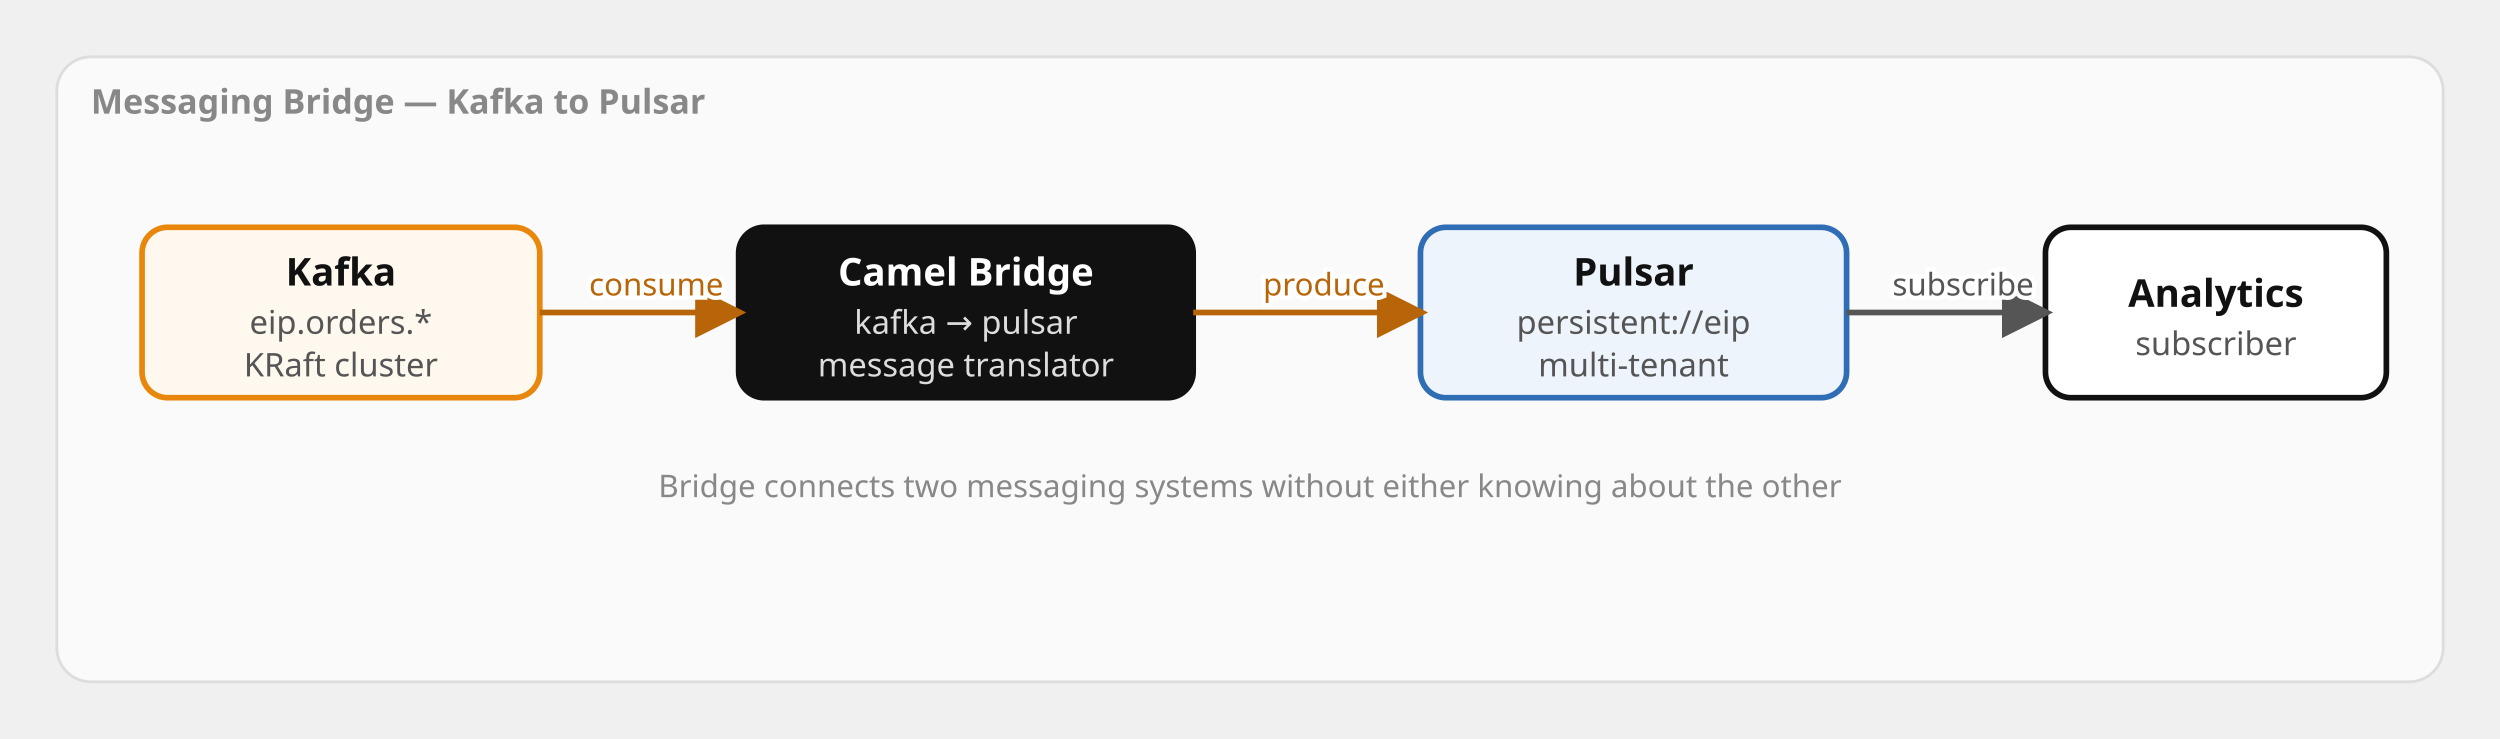
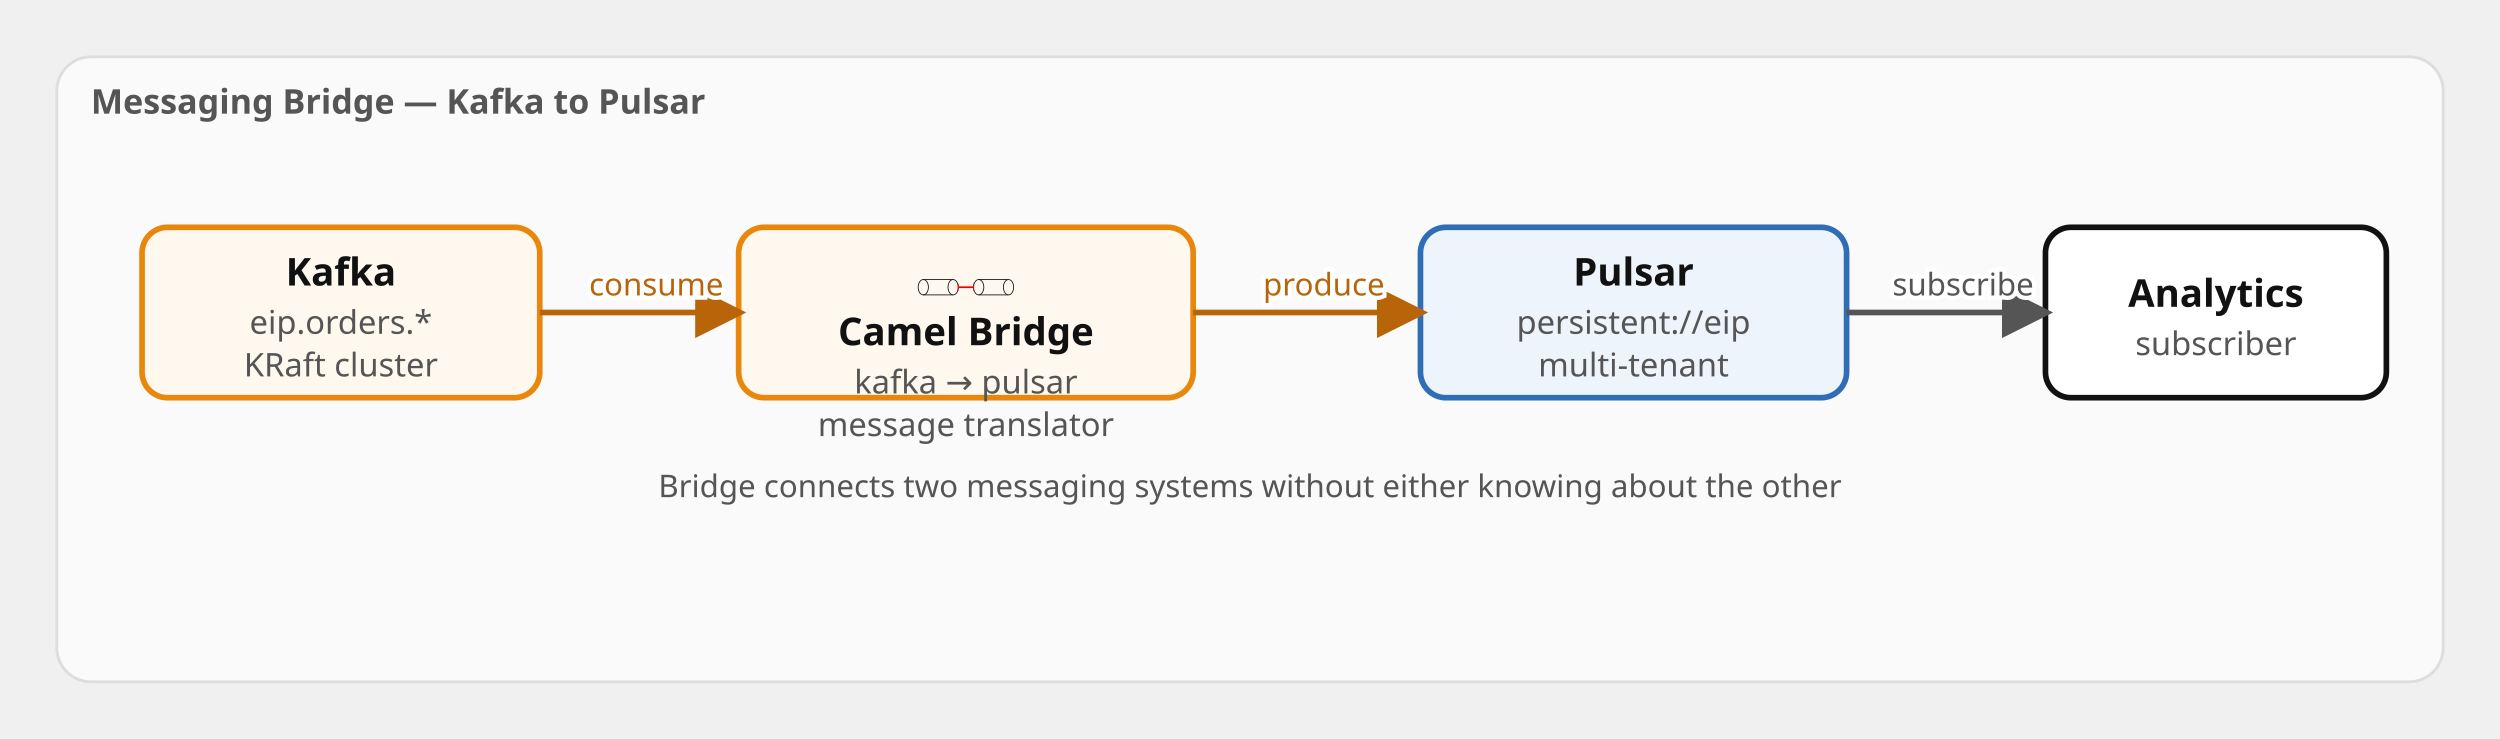
<svg xmlns="http://www.w3.org/2000/svg" viewBox="0 0 880 260" font-family="'Red Hat Text', system-ui, sans-serif" role="img">
  <defs>
    <marker id="a" viewBox="0 0 10 10" refX="8.5" refY="5" markerWidth="9" markerHeight="9" orient="auto-start-reverse">
      <path d="M0,0 L10,5 L0,10 z" fill="#555" />
    </marker>
    <marker id="am" viewBox="0 0 10 10" refX="8.5" refY="5" markerWidth="9" markerHeight="9" orient="auto-start-reverse">
      <path d="M0,0 L10,5 L0,10 z" fill="#b8650a" />
    </marker>
  </defs>
  <rect x="20" y="20" width="840" height="220" rx="12" fill="#fafafa" stroke="#ddd" />
-   <text x="32" y="40" font-size="12" font-weight="700" fill="#888">Messaging Bridge — Kafka to Pulsar</text>
+   <text x="32" y="40" font-size="12" font-weight="700" fill="#555555">Messaging Bridge — Kafka to Pulsar</text>
  <rect x="50" y="80" width="140" height="60" rx="9" fill="#fff8ef" stroke="#e8870c" stroke-width="2" />
  <text x="120.0" y="100.5" font-size="13.5" font-weight="700" fill="#111111" text-anchor="middle">Kafka</text>
  <text x="120.0" y="117.5" font-size="11.5" fill="#555555" text-anchor="middle">eip.orders.*</text>
  <text x="120.0" y="132.5" font-size="11.5" fill="#555555" text-anchor="middle">KRaft cluster</text>
-   <rect x="260" y="80" width="160" height="60" rx="9" fill="#111111" stroke="#111111" stroke-width="2" />
-   <text x="340.0" y="100.5" font-size="13.5" font-weight="700" fill="#ffffff" text-anchor="middle">Camel Bridge</text>
-   <text x="340.0" y="117.5" font-size="11.5" fill="#dddddd" text-anchor="middle">kafka → pulsar</text>
-   <text x="340.0" y="132.5" font-size="11.5" fill="#dddddd" text-anchor="middle">message translator</text>
+   <rect x="260" y="80" width="160" height="60" rx="9" fill="#fff8ef" stroke="#e8870c" stroke-width="2" />
+   <g transform="translate(322.0,84) scale(0.3)">
+     <ellipse cx="10" cy="57" rx="6" ry="9" fill="#FFF8F0" stroke="#151515" />
+     <line x1="10" y1="48" x2="45" y2="48" stroke="#151515" />
+     <line x1="10" y1="66" x2="45" y2="66" stroke="#151515" />
+     <ellipse cx="45" cy="57" rx="6" ry="9" fill="#FFF8F0" stroke="#151515" />
+     <ellipse cx="75" cy="57" rx="6" ry="9" fill="#FFF8F0" stroke="#151515" />
+     <line x1="75" y1="48" x2="110" y2="48" stroke="#151515" />
+     <line x1="75" y1="66" x2="110" y2="66" stroke="#151515" />
+     <ellipse cx="110" cy="57" rx="6" ry="9" fill="#FFF8F0" stroke="#151515" />
+     <line x1="51" y1="57" x2="69" y2="57" stroke="#EE0000" stroke-width="2" />
+     <line x1="51" y1="53" x2="51" y2="61" stroke="#EE0000" />
+     <line x1="69" y1="53" x2="69" y2="61" stroke="#EE0000" />
+   </g>
+   <text x="340.0" y="121.5" font-size="13.5" font-weight="700" fill="#111111" text-anchor="middle">Camel Bridge</text>
+   <text x="340.0" y="138.5" font-size="11.5" fill="#555555" text-anchor="middle">kafka → pulsar</text>
+   <text x="340.0" y="153.5" font-size="11.5" fill="#555555" text-anchor="middle">message translator</text>
  <rect x="500" y="80" width="150" height="60" rx="9" fill="#eef4fb" stroke="#2f6db5" stroke-width="2" />
  <text x="575.0" y="100.5" font-size="13.5" font-weight="700" fill="#111111" text-anchor="middle">Pulsar</text>
  <text x="575.0" y="117.5" font-size="11.5" fill="#555555" text-anchor="middle">persistent://eip</text>
  <text x="575.0" y="132.5" font-size="11.5" fill="#555555" text-anchor="middle">multi-tenant</text>
  <rect x="720" y="80" width="120" height="60" rx="9" fill="#ffffff" stroke="#111111" stroke-width="2" />
  <text x="780.0" y="108.0" font-size="13.5" font-weight="700" fill="#111111" text-anchor="middle">Analytics</text>
  <text x="780.0" y="125.0" font-size="11.5" fill="#555555" text-anchor="middle">subscriber</text>
  <path d="M190,110 L260,110" fill="none" stroke="#b8650a" stroke-width="2" marker-end="url(#am)" />
  <text x="231.0" y="104.0" font-size="11" fill="#ffffff" stroke="#ffffff" stroke-width="3" paint-order="stroke" text-anchor="middle">consume</text>
  <text x="231.0" y="104.0" font-size="11" fill="#b8650a" text-anchor="middle">consume</text>
  <path d="M420,110 L500,110" fill="none" stroke="#b8650a" stroke-width="2" marker-end="url(#am)" />
  <text x="466.0" y="104.0" font-size="11" fill="#ffffff" stroke="#ffffff" stroke-width="3" paint-order="stroke" text-anchor="middle">produce</text>
  <text x="466.0" y="104.0" font-size="11" fill="#b8650a" text-anchor="middle">produce</text>
  <path d="M650,110 L720,110" fill="none" stroke="#555" stroke-width="2" marker-end="url(#a)" />
  <text x="691.0" y="104.0" font-size="11" fill="#ffffff" stroke="#ffffff" stroke-width="3" paint-order="stroke" text-anchor="middle">subscribe</text>
  <text x="691.0" y="104.0" font-size="11" fill="#555" text-anchor="middle">subscribe</text>
-   <text x="440" y="175" font-size="11" fill="#888" text-anchor="middle">Bridge connects two messaging systems without either knowing about the other</text>
+   <text x="440" y="175" font-size="11" fill="#555555" text-anchor="middle">Bridge connects two messaging systems without either knowing about the other</text>
</svg>
